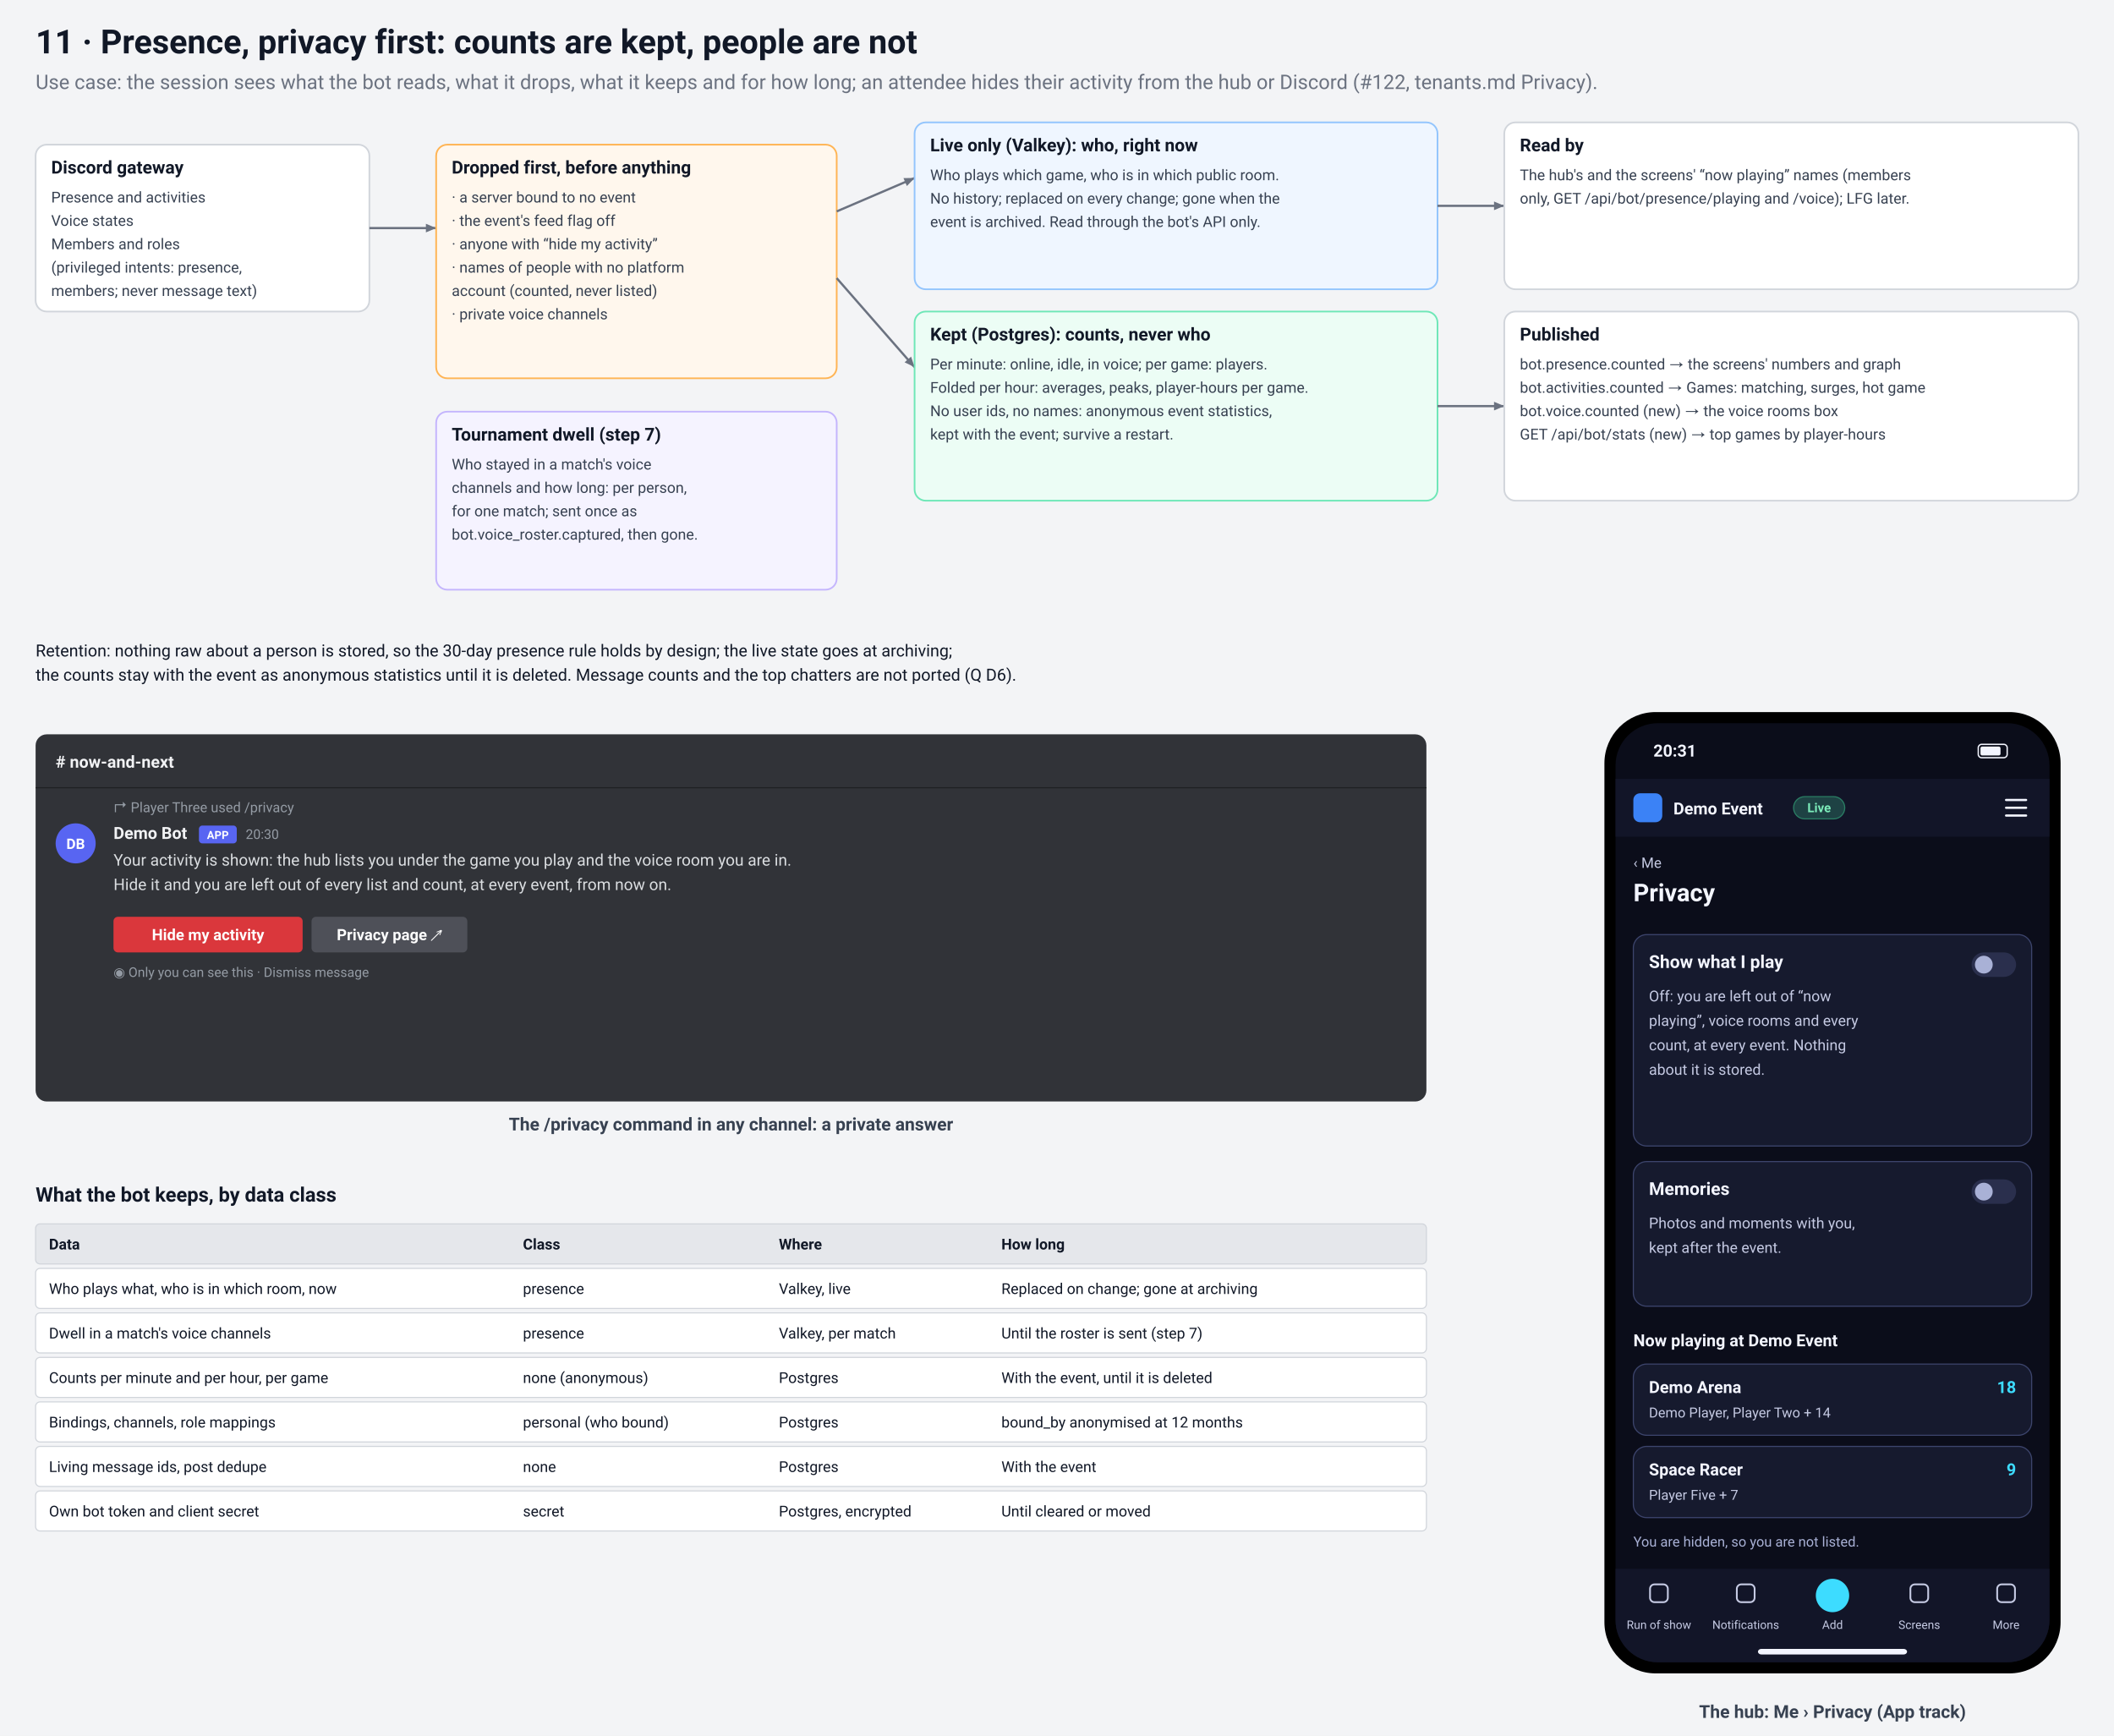
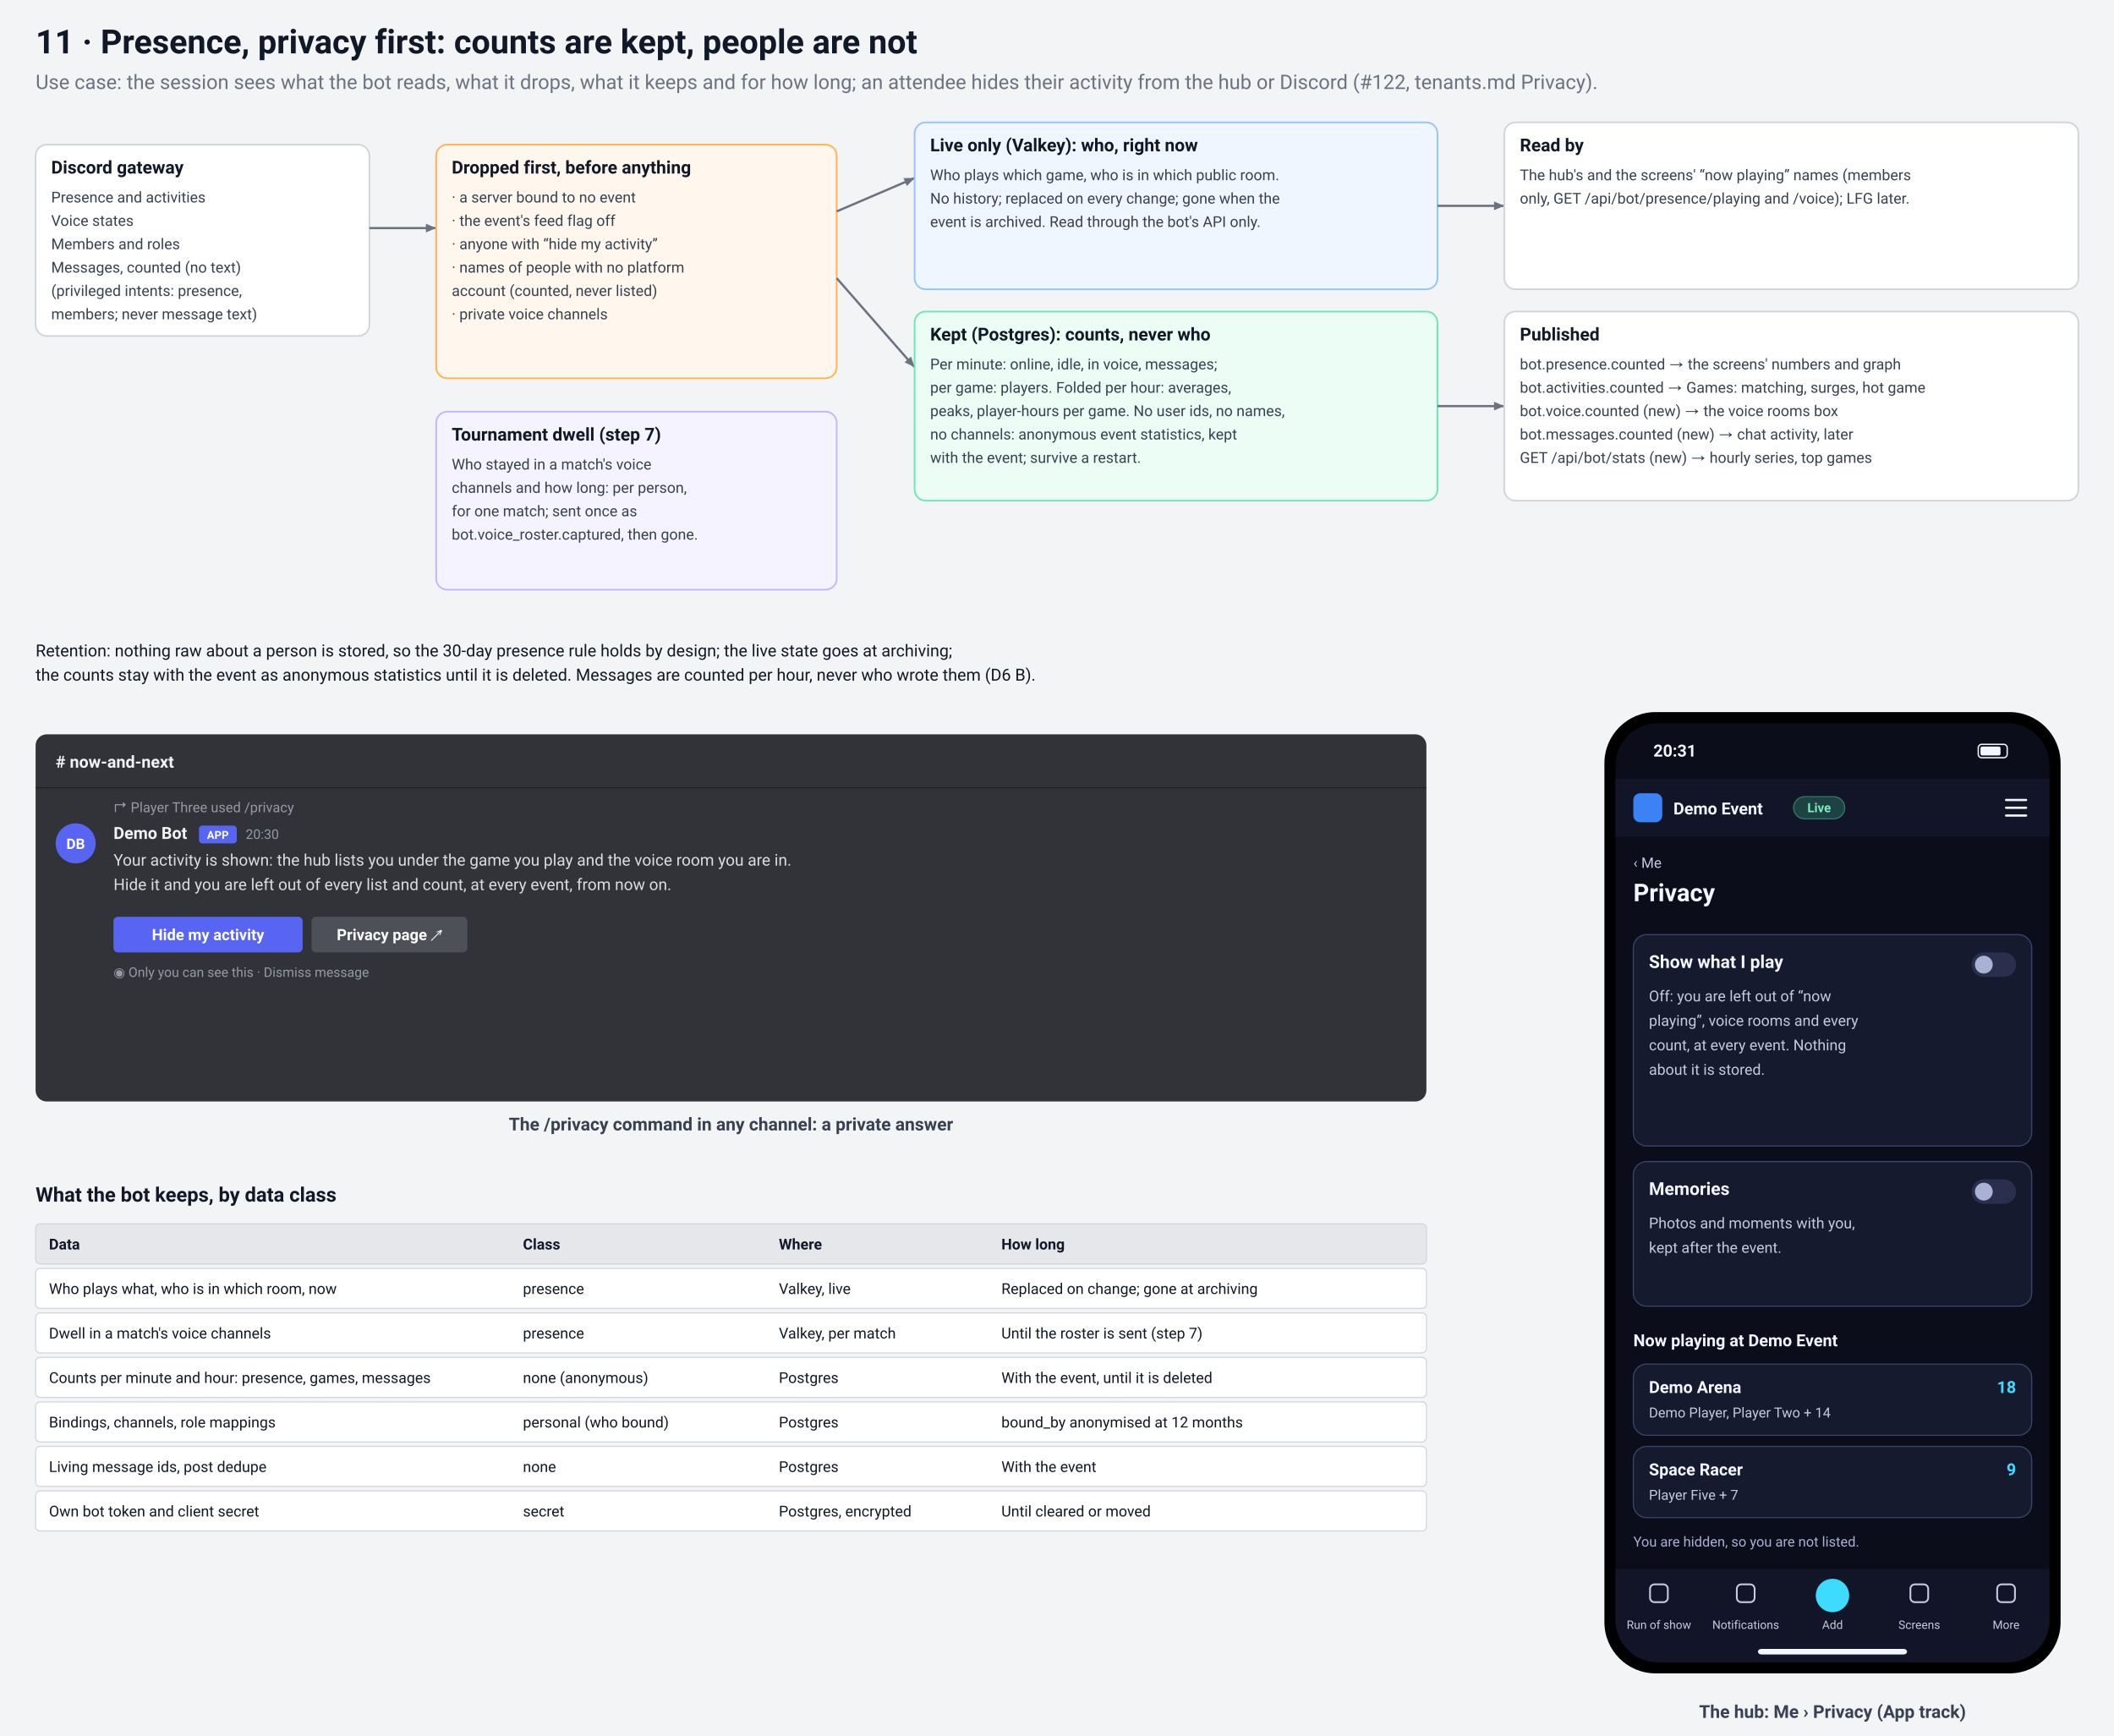
<svg xmlns="http://www.w3.org/2000/svg" viewBox="0 0 1900 1560" width="1900" height="1560" font-family="system-ui, -apple-system, 'Segoe UI', Roboto, Helvetica, Arial, sans-serif">
  <defs>
    <clipPath id="c1">
      <rect x="32" y="660" width="1250" height="330" rx="10" />
    </clipPath>
    <clipPath id="c2">
      <rect x="1452" y="650" width="390" height="844" rx="38" />
    </clipPath>
  </defs>
  <rect x="0" y="0" width="1900" height="1560" rx="0" fill="#f3f4f6" />
  <text x="32" y="48" font-size="30" fill="#111827" font-weight="700" text-anchor="start" data-box="0 1900">11 · Presence, privacy first: counts are kept, people are not</text>
  <text x="32" y="80" font-size="18" fill="#6b7280" font-weight="400" text-anchor="start" data-box="0 1900">Use case: the session sees what the bot reads, what it drops, what it keeps and for how long; an attendee hides their activity from the hub or Discord (#122, tenants.md Privacy).</text>
-   <rect x="32" y="130" width="300" height="150" rx="10" fill="#ffffff" stroke="#d1d5db" stroke-width="1.5" />
+   <rect x="32" y="130" width="300" height="172" rx="10" fill="#ffffff" stroke="#d1d5db" stroke-width="1.5" />
  <text x="46" y="156" font-size="16" fill="#111827" font-weight="700" text-anchor="start" data-box="46 318">Discord gateway</text>
  <text x="46" y="182" font-size="13.5" fill="#374151" font-weight="400" text-anchor="start" data-box="46 318">Presence and activities</text>
  <text x="46" y="203" font-size="13.5" fill="#374151" font-weight="400" text-anchor="start" data-box="46 318">Voice states</text>
  <text x="46" y="224" font-size="13.5" fill="#374151" font-weight="400" text-anchor="start" data-box="46 318">Members and roles</text>
-   <text x="46" y="245" font-size="13.5" fill="#374151" font-weight="400" text-anchor="start" data-box="46 318">(privileged intents: presence,</text>
-   <text x="46" y="266" font-size="13.5" fill="#374151" font-weight="400" text-anchor="start" data-box="46 318">members; never message text)</text>
+   <text x="46" y="245" font-size="13.5" fill="#374151" font-weight="400" text-anchor="start" data-box="46 318">Messages, counted (no text)</text>
+   <text x="46" y="266" font-size="13.5" fill="#374151" font-weight="400" text-anchor="start" data-box="46 318">(privileged intents: presence,</text>
+   <text x="46" y="287" font-size="13.5" fill="#374151" font-weight="400" text-anchor="start" data-box="46 318">members; never message text)</text>
  <line x1="332" y1="205" x2="392" y2="205" stroke="#6b7280" stroke-width="2" />
  <path d="M392,205 L382.789,208.894 L382.789,201.106 Z" fill="#6b7280" />
  <rect x="392" y="130" width="360" height="210" rx="10" fill="#fff7ed" stroke="#ffb454" stroke-width="1.5" />
  <text x="406" y="156" font-size="16" fill="#111827" font-weight="700" text-anchor="start" data-box="406 738">Dropped first, before anything</text>
  <text x="406" y="182" font-size="13.5" fill="#374151" font-weight="400" text-anchor="start" data-box="406 738">· a server bound to no event</text>
  <text x="406" y="203" font-size="13.5" fill="#374151" font-weight="400" text-anchor="start" data-box="406 738">· the event's feed flag off</text>
  <text x="406" y="224" font-size="13.5" fill="#374151" font-weight="400" text-anchor="start" data-box="406 738">· anyone with “hide my activity”</text>
  <text x="406" y="245" font-size="13.5" fill="#374151" font-weight="400" text-anchor="start" data-box="406 738">· names of people with no platform</text>
  <text x="406" y="266" font-size="13.5" fill="#374151" font-weight="400" text-anchor="start" data-box="406 738">  account (counted, never listed)</text>
  <text x="406" y="287" font-size="13.5" fill="#374151" font-weight="400" text-anchor="start" data-box="406 738">· private voice channels</text>
  <line x1="752" y1="190" x2="822" y2="160" stroke="#6b7280" stroke-width="2" />
  <path d="M822,160 L815.068,167.208 L812,160.049 Z" fill="#6b7280" />
  <line x1="752" y1="250" x2="822" y2="330" stroke="#6b7280" stroke-width="2" />
  <path d="M822,330 L813.004,325.633 L818.865,320.504 Z" fill="#6b7280" />
  <rect x="822" y="110" width="470" height="150" rx="10" fill="#eff6ff" stroke="#93c5fd" stroke-width="1.5" />
  <text x="836" y="136" font-size="16" fill="#111827" font-weight="700" text-anchor="start" data-box="836 1278">Live only (Valkey): who, right now</text>
  <text x="836" y="162" font-size="13.5" fill="#374151" font-weight="400" text-anchor="start" data-box="836 1278">Who plays which game, who is in which public room.</text>
  <text x="836" y="183" font-size="13.5" fill="#374151" font-weight="400" text-anchor="start" data-box="836 1278">No history; replaced on every change; gone when the</text>
  <text x="836" y="204" font-size="13.5" fill="#374151" font-weight="400" text-anchor="start" data-box="836 1278">event is archived. Read through the bot's API only.</text>
  <rect x="822" y="280" width="470" height="170" rx="10" fill="#ecfdf5" stroke="#6ee7b7" stroke-width="1.5" />
  <text x="836" y="306" font-size="16" fill="#111827" font-weight="700" text-anchor="start" data-box="836 1278">Kept (Postgres): counts, never who</text>
-   <text x="836" y="332" font-size="13.5" fill="#374151" font-weight="400" text-anchor="start" data-box="836 1278">Per minute: online, idle, in voice; per game: players.</text>
-   <text x="836" y="353" font-size="13.5" fill="#374151" font-weight="400" text-anchor="start" data-box="836 1278">Folded per hour: averages, peaks, player-hours per game.</text>
-   <text x="836" y="374" font-size="13.5" fill="#374151" font-weight="400" text-anchor="start" data-box="836 1278">No user ids, no names: anonymous event statistics,</text>
-   <text x="836" y="395" font-size="13.5" fill="#374151" font-weight="400" text-anchor="start" data-box="836 1278">kept with the event; survive a restart.</text>
+   <text x="836" y="332" font-size="13.5" fill="#374151" font-weight="400" text-anchor="start" data-box="836 1278">Per minute: online, idle, in voice, messages;</text>
+   <text x="836" y="353" font-size="13.5" fill="#374151" font-weight="400" text-anchor="start" data-box="836 1278">per game: players. Folded per hour: averages,</text>
+   <text x="836" y="374" font-size="13.5" fill="#374151" font-weight="400" text-anchor="start" data-box="836 1278">peaks, player-hours per game. No user ids, no names,</text>
+   <text x="836" y="395" font-size="13.5" fill="#374151" font-weight="400" text-anchor="start" data-box="836 1278">no channels: anonymous event statistics, kept</text>
+   <text x="836" y="416" font-size="13.5" fill="#374151" font-weight="400" text-anchor="start" data-box="836 1278">with the event; survive a restart.</text>
  <line x1="1292" y1="185" x2="1352" y2="185" stroke="#6b7280" stroke-width="2" />
  <path d="M1352,185 L1342.79,188.894 L1342.79,181.106 Z" fill="#6b7280" />
  <line x1="1292" y1="365" x2="1352" y2="365" stroke="#6b7280" stroke-width="2" />
  <path d="M1352,365 L1342.79,368.894 L1342.79,361.106 Z" fill="#6b7280" />
  <rect x="1352" y="110" width="516" height="150" rx="10" fill="#ffffff" stroke="#d1d5db" stroke-width="1.5" />
  <text x="1366" y="136" font-size="16" fill="#111827" font-weight="700" text-anchor="start" data-box="1366 1854">Read by</text>
  <text x="1366" y="162" font-size="13.5" fill="#374151" font-weight="400" text-anchor="start" data-box="1366 1854">The hub's and the screens' “now playing” names (members</text>
  <text x="1366" y="183" font-size="13.5" fill="#374151" font-weight="400" text-anchor="start" data-box="1366 1854">only, GET /api/bot/presence/playing and /voice); LFG later.</text>
  <rect x="1352" y="280" width="516" height="170" rx="10" fill="#ffffff" stroke="#d1d5db" stroke-width="1.5" />
  <text x="1366" y="306" font-size="16" fill="#111827" font-weight="700" text-anchor="start" data-box="1366 1854">Published</text>
  <text x="1366" y="332" font-size="13.5" fill="#374151" font-weight="400" text-anchor="start" data-box="1366 1854">bot.presence.counted → the screens' numbers and graph</text>
  <text x="1366" y="353" font-size="13.5" fill="#374151" font-weight="400" text-anchor="start" data-box="1366 1854">bot.activities.counted → Games: matching, surges, hot game</text>
  <text x="1366" y="374" font-size="13.5" fill="#374151" font-weight="400" text-anchor="start" data-box="1366 1854">bot.voice.counted (new) → the voice rooms box</text>
-   <text x="1366" y="395" font-size="13.5" fill="#374151" font-weight="400" text-anchor="start" data-box="1366 1854">GET /api/bot/stats (new) → top games by player-hours</text>
+   <text x="1366" y="395" font-size="13.5" fill="#374151" font-weight="400" text-anchor="start" data-box="1366 1854">bot.messages.counted (new) → chat activity, later</text>
+   <text x="1366" y="416" font-size="13.5" fill="#374151" font-weight="400" text-anchor="start" data-box="1366 1854">GET /api/bot/stats (new) → hourly series, top games</text>
  <rect x="392" y="370" width="360" height="160" rx="10" fill="#f5f3ff" stroke="#c4b5fd" stroke-width="1.5" />
  <text x="406" y="396" font-size="16" fill="#111827" font-weight="700" text-anchor="start" data-box="406 738">Tournament dwell (step 7)</text>
  <text x="406" y="422" font-size="13.5" fill="#374151" font-weight="400" text-anchor="start" data-box="406 738">Who stayed in a match's voice</text>
  <text x="406" y="443" font-size="13.5" fill="#374151" font-weight="400" text-anchor="start" data-box="406 738">channels and how long: per person,</text>
  <text x="406" y="464" font-size="13.5" fill="#374151" font-weight="400" text-anchor="start" data-box="406 738">for one match; sent once as</text>
  <text x="406" y="485" font-size="13.5" fill="#374151" font-weight="400" text-anchor="start" data-box="406 738">bot.voice_roster.captured, then gone.</text>
  <text x="32" y="590" font-size="15" fill="#111827" font-weight="400" text-anchor="start" data-box="32 1282">Retention: nothing raw about a person is stored, so the 30-day presence rule holds by design; the live state goes at archiving;</text>
-   <text x="32" y="611.75" font-size="15" fill="#111827" font-weight="400" text-anchor="start" data-box="32 1282">the counts stay with the event as anonymous statistics until it is deleted. Message counts and the top chatters are not ported (Q D6).</text>
+   <text x="32" y="611.75" font-size="15" fill="#111827" font-weight="400" text-anchor="start" data-box="32 1282">the counts stay with the event as anonymous statistics until it is deleted. Messages are counted per hour, never who wrote them (D6 B).</text>
  <g clip-path="url(#c1)">
    <rect x="32" y="660" width="1250" height="330" rx="0" fill="#313338" />
    <line x1="32" y1="708" x2="1282" y2="708" stroke="#1f2023" stroke-width="1" />
    <text x="50" y="690" font-size="15" fill="#f2f3f5" font-weight="700" text-anchor="start" data-box="42 1272"># now-and-next</text>
    <text x="102" y="730" font-size="12.5" fill="#949ba4" font-weight="400" text-anchor="start" data-box="44 1270">↱ Player Three used /privacy</text>
    <circle cx="68" cy="758" r="18" fill="#5865f2" />
    <text x="68" y="763" font-size="13" fill="#fff" font-weight="700" text-anchor="middle" data-box="50 86">DB</text>
    <text x="102" y="754" font-size="15" fill="#f2f3f5" font-weight="600" text-anchor="start" data-box="44 1270">Demo Bot</text>
    <rect x="178.8" y="742" width="34" height="16" rx="3" fill="#5865f2" />
    <text x="195.8" y="754" font-size="10" fill="#fff" font-weight="700" text-anchor="middle" data-box="178.8 212.8">APP</text>
    <text x="220.8" y="754" font-size="12" fill="#949ba4" font-weight="400" text-anchor="start" data-box="44 1270">20:30</text>
    <text x="102" y="778" font-size="14.5" fill="#dbdee1" font-weight="400" text-anchor="start" data-box="44 1270">Your activity is shown: the hub lists you under the game you play and the voice room you are in.</text>
    <text x="102" y="800" font-size="14.5" fill="#dbdee1" font-weight="400" text-anchor="start" data-box="44 1270">Hide it and you are left out of every list and count, at every event, from now on.</text>
-     <rect x="102" y="824" width="170" height="32" rx="4" fill="#da373c" />
+     <rect x="102" y="824" width="170" height="32" rx="4" fill="#5865f2" />
    <text x="187" y="845" font-size="14" fill="#fff" font-weight="600" text-anchor="middle" data-box="106 268">Hide my activity</text>
    <rect x="280" y="824" width="140" height="32" rx="4" fill="#4e5058" />
    <text x="350" y="845" font-size="14" fill="#fff" font-weight="600" text-anchor="middle" data-box="284 416">Privacy page ↗</text>
    <text x="102" y="878" font-size="12" fill="#949ba4" font-weight="400" text-anchor="start" data-box="102 802">◉ Only you can see this · Dismiss message</text>
  </g>
  <text x="657" y="1016" font-size="16" fill="#374151" font-weight="600" text-anchor="middle" data-box="32 1282">The /privacy command in any channel: a private answer</text>
  <text x="32" y="1080" font-size="18" fill="#111827" font-weight="700" text-anchor="start" data-box="32 1282">What the bot keeps, by data class</text>
  <rect x="32" y="1100" width="1250" height="36" rx="4" fill="#e5e7eb" stroke="#d1d5db" stroke-width="1" />
  <text x="44" y="1123" font-size="13.5" fill="#111827" font-weight="700" text-anchor="start" data-box="40 464">Data</text>
  <text x="470" y="1123" font-size="13.5" fill="#111827" font-weight="700" text-anchor="start" data-box="466 694">Class</text>
  <text x="700" y="1123" font-size="13.5" fill="#111827" font-weight="700" text-anchor="start" data-box="696 896">Where</text>
  <text x="900" y="1123" font-size="13.5" fill="#111827" font-weight="700" text-anchor="start" data-box="896 1276">How long</text>
  <rect x="32" y="1140" width="1250" height="36" rx="4" fill="#ffffff" stroke="#d1d5db" stroke-width="1" />
  <text x="44" y="1163" font-size="13.5" fill="#111827" font-weight="400" text-anchor="start" data-box="40 464">Who plays what, who is in which room, now</text>
  <text x="470" y="1163" font-size="13.5" fill="#111827" font-weight="400" text-anchor="start" data-box="466 694">presence</text>
  <text x="700" y="1163" font-size="13.5" fill="#111827" font-weight="400" text-anchor="start" data-box="696 896">Valkey, live</text>
  <text x="900" y="1163" font-size="13.5" fill="#111827" font-weight="400" text-anchor="start" data-box="896 1276">Replaced on change; gone at archiving</text>
  <rect x="32" y="1180" width="1250" height="36" rx="4" fill="#ffffff" stroke="#d1d5db" stroke-width="1" />
  <text x="44" y="1203" font-size="13.5" fill="#111827" font-weight="400" text-anchor="start" data-box="40 464">Dwell in a match's voice channels</text>
  <text x="470" y="1203" font-size="13.5" fill="#111827" font-weight="400" text-anchor="start" data-box="466 694">presence</text>
  <text x="700" y="1203" font-size="13.5" fill="#111827" font-weight="400" text-anchor="start" data-box="696 896">Valkey, per match</text>
  <text x="900" y="1203" font-size="13.5" fill="#111827" font-weight="400" text-anchor="start" data-box="896 1276">Until the roster is sent (step 7)</text>
  <rect x="32" y="1220" width="1250" height="36" rx="4" fill="#ffffff" stroke="#d1d5db" stroke-width="1" />
-   <text x="44" y="1243" font-size="13.5" fill="#111827" font-weight="400" text-anchor="start" data-box="40 464">Counts per minute and per hour, per game</text>
+   <text x="44" y="1243" font-size="13.5" fill="#111827" font-weight="400" text-anchor="start" data-box="40 464">Counts per minute and hour: presence, games, messages</text>
  <text x="470" y="1243" font-size="13.5" fill="#111827" font-weight="400" text-anchor="start" data-box="466 694">none (anonymous)</text>
  <text x="700" y="1243" font-size="13.5" fill="#111827" font-weight="400" text-anchor="start" data-box="696 896">Postgres</text>
  <text x="900" y="1243" font-size="13.5" fill="#111827" font-weight="400" text-anchor="start" data-box="896 1276">With the event, until it is deleted</text>
  <rect x="32" y="1260" width="1250" height="36" rx="4" fill="#ffffff" stroke="#d1d5db" stroke-width="1" />
  <text x="44" y="1283" font-size="13.5" fill="#111827" font-weight="400" text-anchor="start" data-box="40 464">Bindings, channels, role mappings</text>
  <text x="470" y="1283" font-size="13.5" fill="#111827" font-weight="400" text-anchor="start" data-box="466 694">personal (who bound)</text>
  <text x="700" y="1283" font-size="13.5" fill="#111827" font-weight="400" text-anchor="start" data-box="696 896">Postgres</text>
  <text x="900" y="1283" font-size="13.5" fill="#111827" font-weight="400" text-anchor="start" data-box="896 1276">bound_by anonymised at 12 months</text>
  <rect x="32" y="1300" width="1250" height="36" rx="4" fill="#ffffff" stroke="#d1d5db" stroke-width="1" />
  <text x="44" y="1323" font-size="13.5" fill="#111827" font-weight="400" text-anchor="start" data-box="40 464">Living message ids, post dedupe</text>
  <text x="470" y="1323" font-size="13.5" fill="#111827" font-weight="400" text-anchor="start" data-box="466 694">none</text>
  <text x="700" y="1323" font-size="13.5" fill="#111827" font-weight="400" text-anchor="start" data-box="696 896">Postgres</text>
  <text x="900" y="1323" font-size="13.5" fill="#111827" font-weight="400" text-anchor="start" data-box="896 1276">With the event</text>
  <rect x="32" y="1340" width="1250" height="36" rx="4" fill="#ffffff" stroke="#d1d5db" stroke-width="1" />
  <text x="44" y="1363" font-size="13.5" fill="#111827" font-weight="400" text-anchor="start" data-box="40 464">Own bot token and client secret</text>
  <text x="470" y="1363" font-size="13.5" fill="#111827" font-weight="400" text-anchor="start" data-box="466 694">secret</text>
  <text x="700" y="1363" font-size="13.5" fill="#111827" font-weight="400" text-anchor="start" data-box="696 896">Postgres, encrypted</text>
  <text x="900" y="1363" font-size="13.5" fill="#111827" font-weight="400" text-anchor="start" data-box="896 1276">Until cleared or moved</text>
  <rect x="1442" y="640" width="410" height="864" rx="46" fill="#000" />
  <g clip-path="url(#c2)">
    <rect x="1452" y="650" width="390" height="844" rx="0" fill="#0b0d1a" />
    <text x="1486" y="680" font-size="15" fill="#f3f5ff" font-weight="600" text-anchor="start" data-box="1452 1842">20:31</text>
    <rect x="1778" y="669" width="26" height="12" rx="3" fill="none" stroke="#f3f5ff" stroke-width="1.2" />
    <rect x="1780" y="671" width="18" height="8" rx="1.5" fill="#f3f5ff" />
    <rect x="1452" y="700" width="390" height="52" rx="0" fill="#121528" />
    <rect x="1468" y="713" width="26" height="26" rx="6" fill="#3b82f6" />
    <text x="1504" y="732" font-size="15" fill="#f3f5ff" font-weight="600" text-anchor="start" data-box="1452 1842">Demo Event</text>
    <rect x="1612" y="716" width="46" height="20" rx="10" fill="#1e4244" stroke="#2a7e64" stroke-width="1" />
    <text x="1635" y="730" font-size="11.5" fill="#7cecba" font-weight="600" text-anchor="middle" data-box="1614 1656">Live</text>
    <rect x="1802" y="718" width="20" height="2" rx="1" fill="#f3f5ff" />
    <rect x="1802" y="725" width="20" height="2" rx="1" fill="#f3f5ff" />
    <rect x="1802" y="732" width="20" height="2" rx="1" fill="#f3f5ff" />
    <text x="1468" y="780" font-size="13" fill="#c5cae3" font-weight="400" text-anchor="start" data-box="1452 1842">‹ Me</text>
    <text x="1468" y="810" font-size="22" fill="#f3f5ff" font-weight="600" text-anchor="start" data-box="1452 1842">Privacy</text>
    <rect x="1452" y="1410" width="390" height="84" rx="0" fill="#121528" />
    <rect x="1483" y="1424" width="16" height="16" rx="4" fill="none" stroke="#c5cae3" stroke-width="1.6" />
    <text x="1491" y="1464" font-size="10.5" fill="#c5cae3" font-weight="400" text-anchor="middle" data-box="1452 1530">Run of show</text>
    <rect x="1561" y="1424" width="16" height="16" rx="4" fill="none" stroke="#c5cae3" stroke-width="1.6" />
    <text x="1569" y="1464" font-size="10.5" fill="#c5cae3" font-weight="400" text-anchor="middle" data-box="1530 1608">Notifications</text>
    <circle cx="1647" cy="1434" r="15" fill="#3ddcff" />
    <text x="1647" y="1464" font-size="10.5" fill="#c5cae3" font-weight="400" text-anchor="middle" data-box="1608 1686">Add</text>
    <rect x="1717" y="1424" width="16" height="16" rx="4" fill="none" stroke="#c5cae3" stroke-width="1.6" />
    <text x="1725" y="1464" font-size="10.5" fill="#c5cae3" font-weight="400" text-anchor="middle" data-box="1686 1764">Screens</text>
    <rect x="1795" y="1424" width="16" height="16" rx="4" fill="none" stroke="#c5cae3" stroke-width="1.6" />
    <text x="1803" y="1464" font-size="10.5" fill="#c5cae3" font-weight="400" text-anchor="middle" data-box="1764 1842">More</text>
    <rect x="1580" y="1482" width="134" height="5" rx="3" fill="#f3f5ff" />
    <rect x="1468" y="840" width="358" height="190" rx="12" fill="#161a2e" stroke="#3c446c" stroke-width="1" />
    <text x="1482" y="870" font-size="16" fill="#f3f5ff" font-weight="600" text-anchor="start" data-box="1482 1812">Show what I play</text>
    <rect x="1772" y="856" width="40" height="22" rx="11" fill="#2a2f4d" />
    <circle cx="1783" cy="867" r="8" fill="#a9b1d6" />
    <text x="1482" y="900" font-size="13.5" fill="#c5cae3" font-weight="400" text-anchor="start" data-box="1482 1812">Off: you are left out of “now</text>
    <text x="1482" y="922" font-size="13.5" fill="#c5cae3" font-weight="400" text-anchor="start" data-box="1482 1812">playing”, voice rooms and every</text>
    <text x="1482" y="944" font-size="13.5" fill="#c5cae3" font-weight="400" text-anchor="start" data-box="1482 1812">count, at every event. Nothing</text>
    <text x="1482" y="966" font-size="13.5" fill="#c5cae3" font-weight="400" text-anchor="start" data-box="1482 1812">about it is stored.</text>
    <rect x="1468" y="1044" width="358" height="130" rx="12" fill="#161a2e" stroke="#3c446c" stroke-width="1" />
    <text x="1482" y="1074" font-size="16" fill="#f3f5ff" font-weight="600" text-anchor="start" data-box="1482 1812">Memories</text>
    <rect x="1772" y="1060" width="40" height="22" rx="11" fill="#2a2f4d" />
    <circle cx="1783" cy="1071" r="8" fill="#a9b1d6" />
    <text x="1482" y="1104" font-size="13.5" fill="#c5cae3" font-weight="400" text-anchor="start" data-box="1482 1812">Photos and moments with you,</text>
    <text x="1482" y="1126" font-size="13.5" fill="#c5cae3" font-weight="400" text-anchor="start" data-box="1482 1812">kept after the event.</text>
    <text x="1468" y="1210" font-size="15" fill="#f3f5ff" font-weight="600" text-anchor="start" data-box="1468 1826">Now playing at Demo Event</text>
    <rect x="1468" y="1226" width="358" height="64" rx="12" fill="#161a2e" stroke="#3c446c" stroke-width="1" />
    <text x="1482" y="1252" font-size="15" fill="#f3f5ff" font-weight="600" text-anchor="start" data-box="1482 1812">Demo Arena</text>
    <text x="1812" y="1252" font-size="15" fill="#3ddcff" font-weight="700" text-anchor="end" data-box="1482 1812">18</text>
    <text x="1482" y="1274" font-size="12.5" fill="#c5cae3" font-weight="400" text-anchor="start" data-box="1482 1812">Demo Player, Player Two + 14</text>
    <rect x="1468" y="1300" width="358" height="64" rx="12" fill="#161a2e" stroke="#3c446c" stroke-width="1" />
    <text x="1482" y="1326" font-size="15" fill="#f3f5ff" font-weight="600" text-anchor="start" data-box="1482 1812">Space Racer</text>
    <text x="1812" y="1326" font-size="15" fill="#3ddcff" font-weight="700" text-anchor="end" data-box="1482 1812">9</text>
    <text x="1482" y="1348" font-size="12.5" fill="#c5cae3" font-weight="400" text-anchor="start" data-box="1482 1812">Player Five + 7</text>
    <text x="1468" y="1390" font-size="12.5" fill="#a9b1d6" font-weight="400" text-anchor="start" data-box="1468 1826">You are hidden, so you are not listed.</text>
  </g>
  <text x="1647" y="1544" font-size="16" fill="#374151" font-weight="600" text-anchor="middle" data-box="1442 1852">The hub: Me › Privacy (App track)</text>
</svg>
